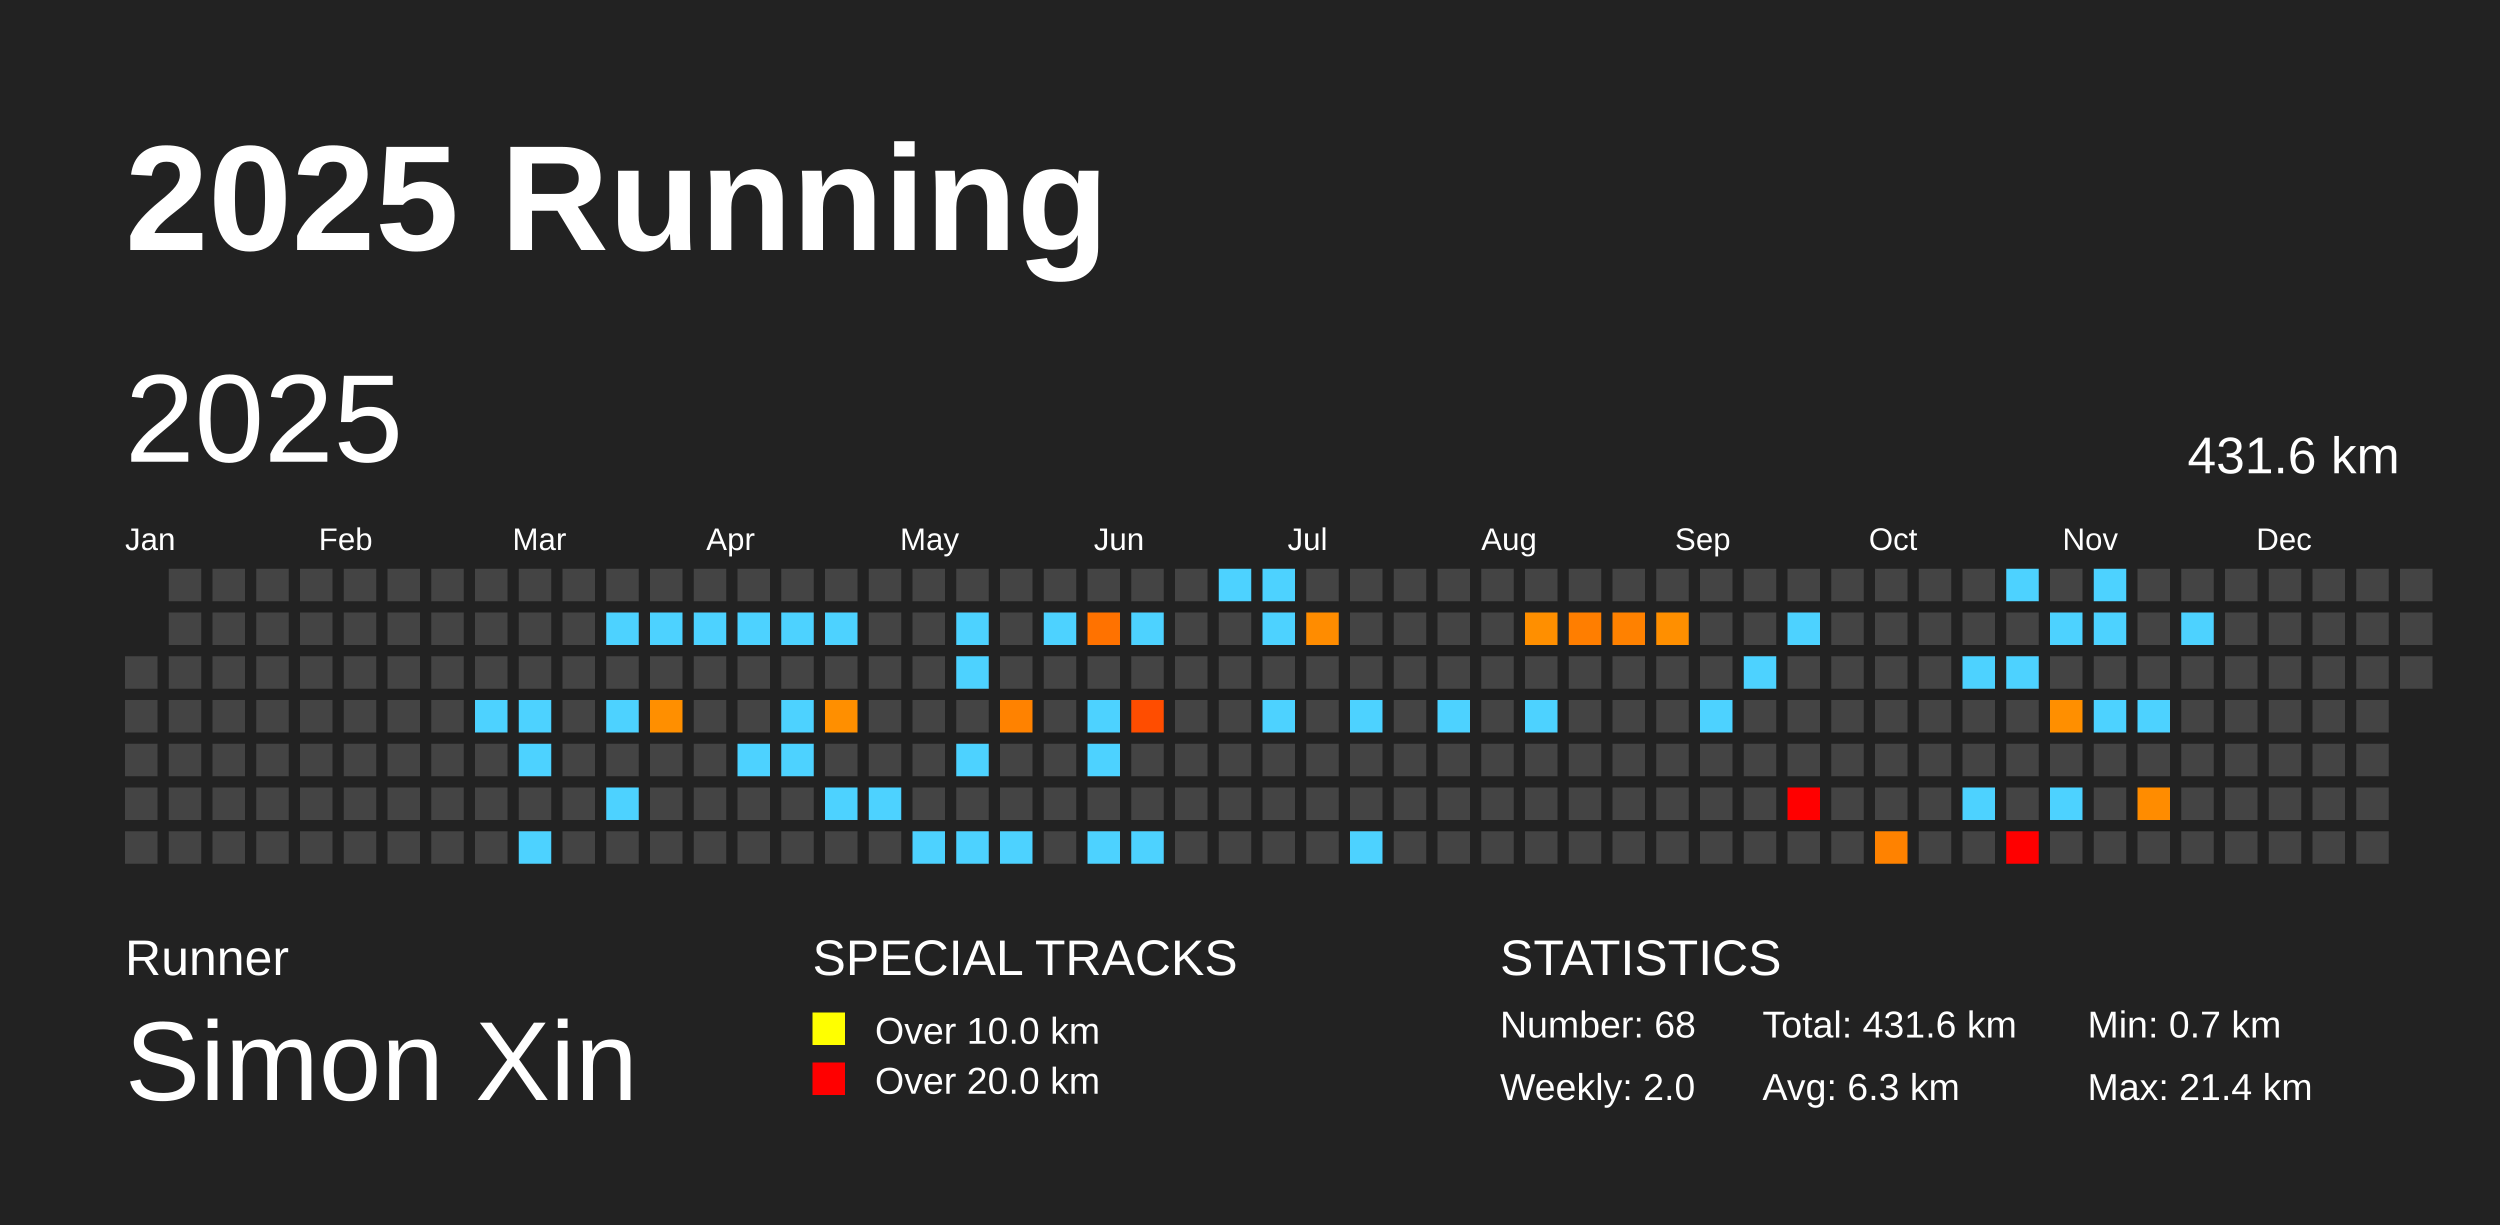
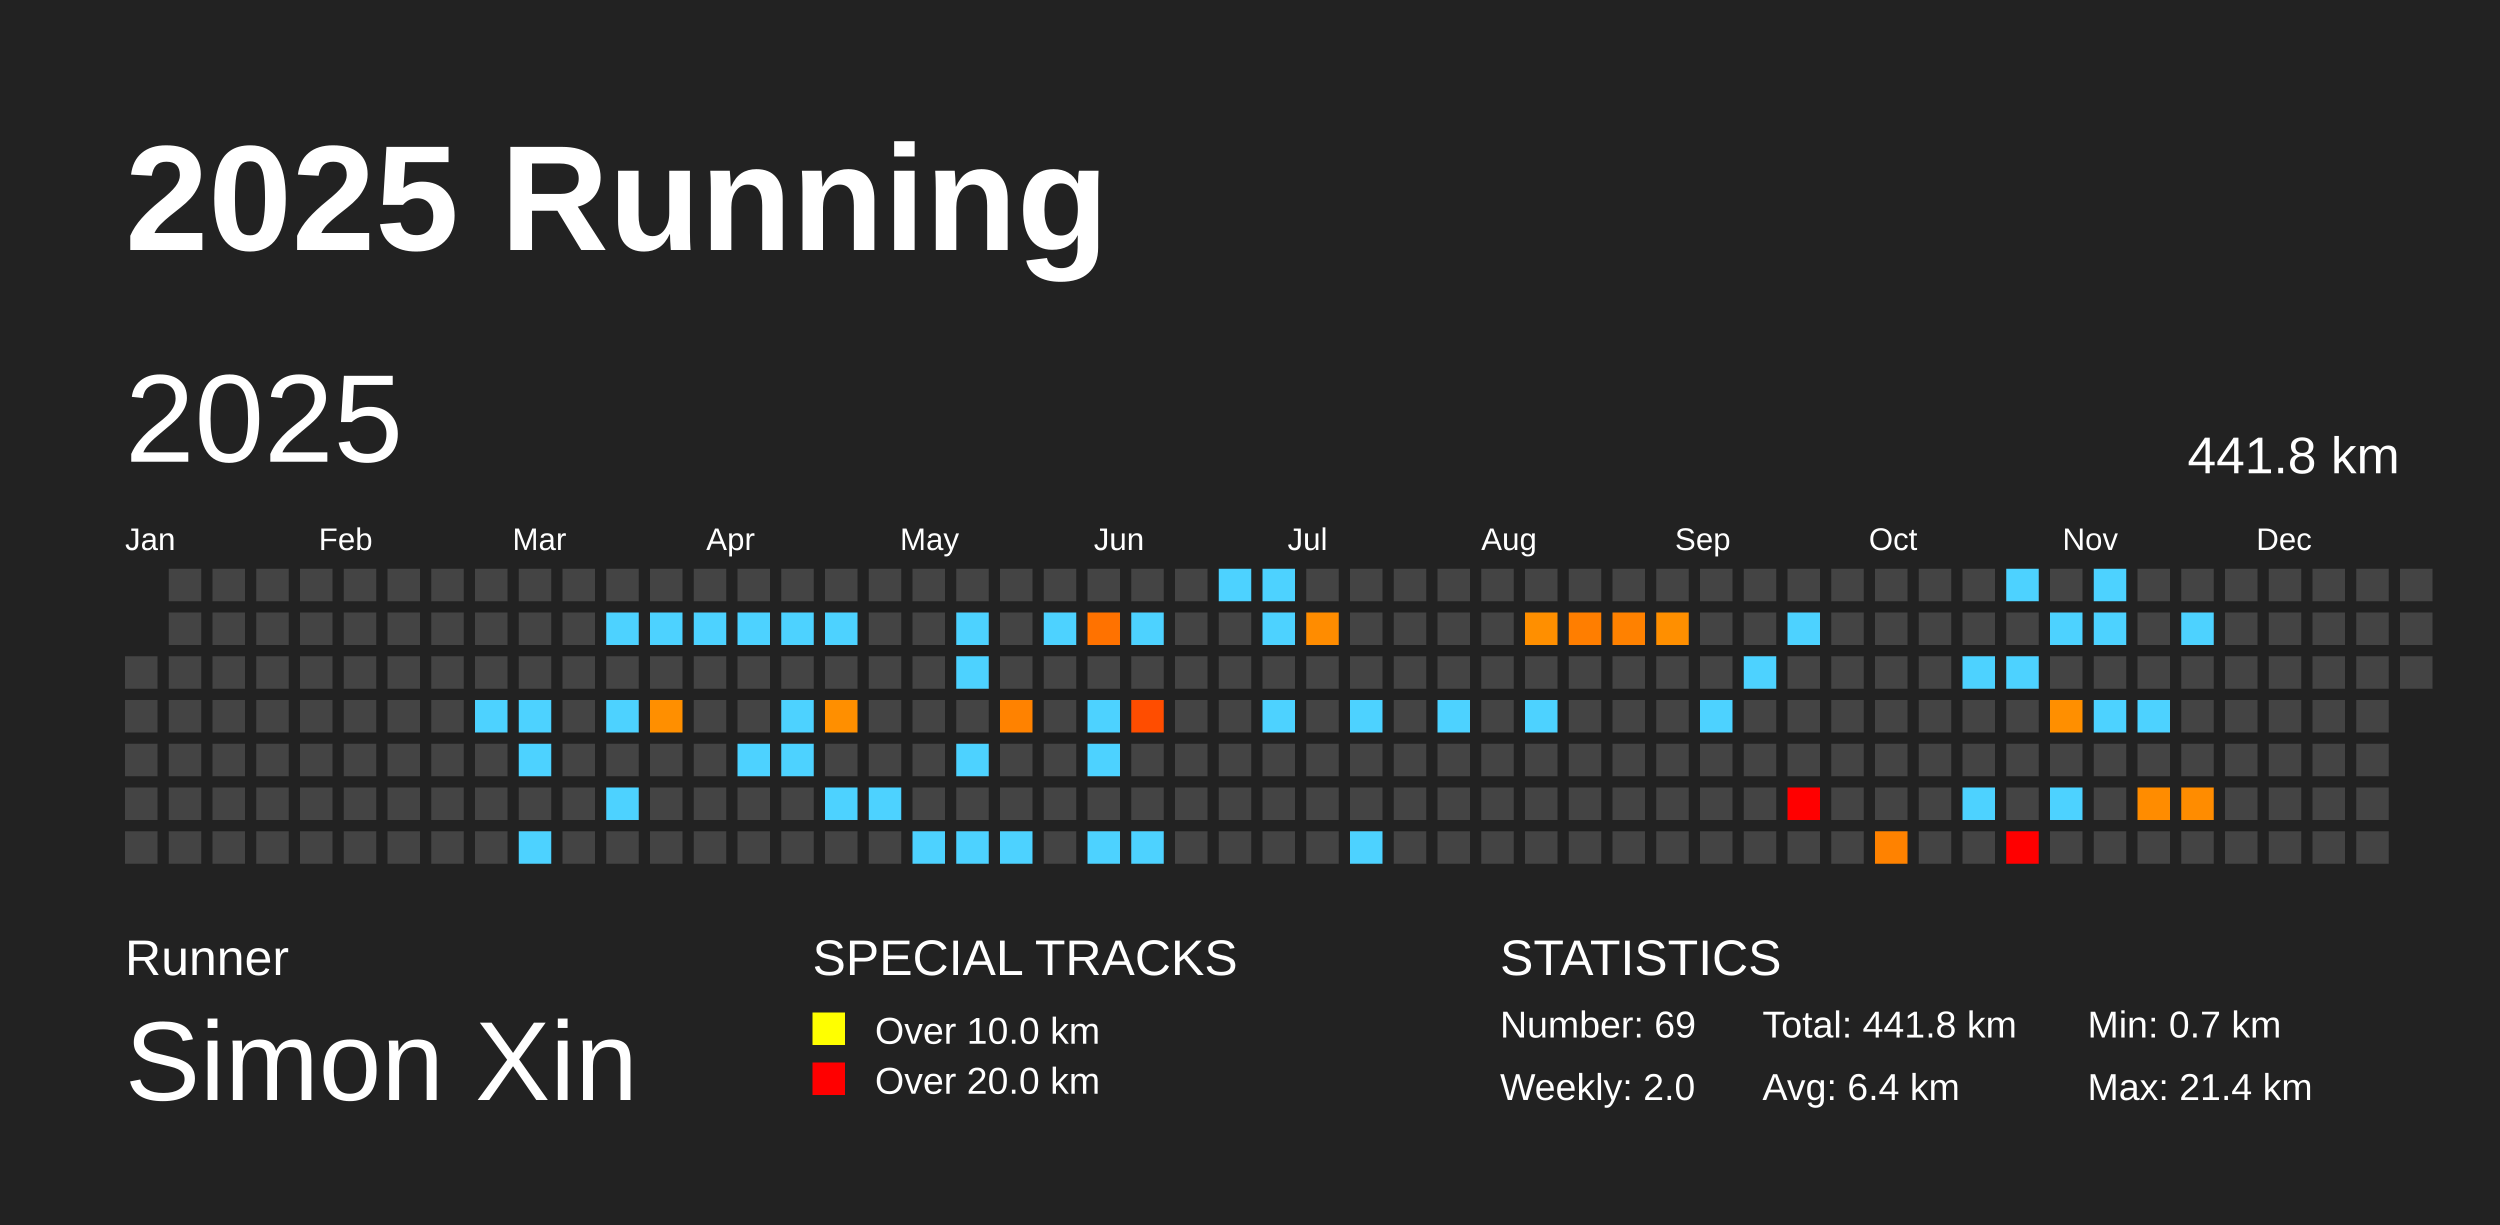
<svg xmlns="http://www.w3.org/2000/svg" baseProfile="full" height="98mm" version="1.1" viewBox="0,0,200,98" width="200mm">
  <defs />
  <rect fill="#222222" height="98" width="200" x="0" y="0" />
  <text fill="#FFFFFF" style="font-size:12px; font-family:Arial; font-weight:bold;" x="10" y="20">2025 Running</text>
  <text fill="#FFFFFF" style="font-size:4px; font-family:Arial" x="10" y="78">Runner</text>
  <text fill="#FFFFFF" style="font-size:9px; font-family:Arial" x="10" y="88">Simon Xin</text>
  <text fill="#FFFFFF" style="font-size:4px; font-family:Arial" x="65" y="78">SPECIAL TRACKS</text>
  <rect fill="yellow" height="2.6" width="2.6" x="65" y="81" />
  <text fill="#FFFFFF" style="font-size:3px; font-family:Arial" x="70" y="83.5">Over 10.0 km</text>
  <rect fill="red" height="2.6" width="2.6" x="65" y="85" />
  <text fill="#FFFFFF" style="font-size:3px; font-family:Arial" x="70" y="87.5">Over 20.0 km</text>
  <text fill="#FFFFFF" style="font-size:4px; font-family:Arial" x="120" y="78">STATISTICS</text>
-   <text fill="#FFFFFF" style="font-size:3px; font-family:Arial" x="120" y="83">Number: 68</text>
+   <text fill="#FFFFFF" style="font-size:3px; font-family:Arial" x="120" y="83">Number: 69</text>
  <text fill="#FFFFFF" style="font-size:3px; font-family:Arial" x="120" y="88">Weekly: 2.0</text>
-   <text fill="#FFFFFF" style="font-size:3px; font-family:Arial" x="141" y="83">Total: 431.6 km</text>
-   <text fill="#FFFFFF" style="font-size:3px; font-family:Arial" x="141" y="88">Avg: 6.3 km</text>
+   <text fill="#FFFFFF" style="font-size:3px; font-family:Arial" x="141" y="83">Total: 441.8 km</text>
+   <text fill="#FFFFFF" style="font-size:3px; font-family:Arial" x="141" y="88">Avg: 6.4 km</text>
  <text fill="#FFFFFF" style="font-size:3px; font-family:Arial" x="167" y="83">Min: 0.7 km</text>
  <text fill="#FFFFFF" style="font-size:3px; font-family:Arial" x="167" y="88">Max: 21.4 km</text>
  <text dominant-baseline="hanging" fill="#FFFFFF" style="font-size:10.0px; font-family:Arial;" x="10" y="30">2025</text>
-   <text dominant-baseline="hanging" fill="#FFFFFF" style="font-size:4.125px; font-family:Arial;" x="175" y="35">431.6 km</text>
+   <text dominant-baseline="hanging" fill="#FFFFFF" style="font-size:4.125px; font-family:Arial;" x="175" y="35">441.8 km</text>
  <text fill="#FFFFFF" style="font-size:2.5px; font-family:Arial" x="10.0" y="44">Jan</text>
  <text fill="#FFFFFF" style="font-size:2.5px; font-family:Arial" x="25.5" y="44">Feb</text>
  <text fill="#FFFFFF" style="font-size:2.5px; font-family:Arial" x="41.0" y="44">Mar</text>
  <text fill="#FFFFFF" style="font-size:2.5px; font-family:Arial" x="56.5" y="44">Apr</text>
  <text fill="#FFFFFF" style="font-size:2.5px; font-family:Arial" x="72.0" y="44">May</text>
  <text fill="#FFFFFF" style="font-size:2.5px; font-family:Arial" x="87.5" y="44">Jun</text>
  <text fill="#FFFFFF" style="font-size:2.5px; font-family:Arial" x="103.0" y="44">Jul</text>
  <text fill="#FFFFFF" style="font-size:2.5px; font-family:Arial" x="118.5" y="44">Aug</text>
  <text fill="#FFFFFF" style="font-size:2.5px; font-family:Arial" x="134.0" y="44">Sep</text>
  <text fill="#FFFFFF" style="font-size:2.5px; font-family:Arial" x="149.5" y="44">Oct</text>
  <text fill="#FFFFFF" style="font-size:2.5px; font-family:Arial" x="165.0" y="44">Nov</text>
  <text fill="#FFFFFF" style="font-size:2.5px; font-family:Arial" x="180.5" y="44">Dec</text>
  <rect fill="#444444" height="2.6" width="2.6" x="10.0" y="52.5" />
  <rect fill="#444444" height="2.6" width="2.6" x="10.0" y="56.0" />
  <rect fill="#444444" height="2.6" width="2.6" x="10.0" y="59.5" />
  <rect fill="#444444" height="2.6" width="2.6" x="10.0" y="63.0" />
  <rect fill="#444444" height="2.6" width="2.6" x="10.0" y="66.5" />
  <rect fill="#444444" height="2.6" width="2.6" x="13.5" y="45.5" />
  <rect fill="#444444" height="2.6" width="2.6" x="13.5" y="49.0" />
  <rect fill="#444444" height="2.6" width="2.6" x="13.5" y="52.5" />
  <rect fill="#444444" height="2.6" width="2.6" x="13.5" y="56.0" />
  <rect fill="#444444" height="2.6" width="2.6" x="13.5" y="59.5" />
  <rect fill="#444444" height="2.6" width="2.6" x="13.5" y="63.0" />
  <rect fill="#444444" height="2.6" width="2.6" x="13.5" y="66.5" />
  <rect fill="#444444" height="2.6" width="2.6" x="17.0" y="45.5" />
  <rect fill="#444444" height="2.6" width="2.6" x="17.0" y="49.0" />
  <rect fill="#444444" height="2.6" width="2.6" x="17.0" y="52.5" />
  <rect fill="#444444" height="2.6" width="2.6" x="17.0" y="56.0" />
  <rect fill="#444444" height="2.6" width="2.6" x="17.0" y="59.5" />
  <rect fill="#444444" height="2.6" width="2.6" x="17.0" y="63.0" />
  <rect fill="#444444" height="2.6" width="2.6" x="17.0" y="66.5" />
  <rect fill="#444444" height="2.6" width="2.6" x="20.5" y="45.5" />
  <rect fill="#444444" height="2.6" width="2.6" x="20.5" y="49.0" />
  <rect fill="#444444" height="2.6" width="2.6" x="20.5" y="52.5" />
  <rect fill="#444444" height="2.6" width="2.6" x="20.5" y="56.0" />
  <rect fill="#444444" height="2.6" width="2.6" x="20.5" y="59.5" />
  <rect fill="#444444" height="2.6" width="2.6" x="20.5" y="63.0" />
  <rect fill="#444444" height="2.6" width="2.6" x="20.5" y="66.5" />
  <rect fill="#444444" height="2.6" width="2.6" x="24.0" y="45.5" />
  <rect fill="#444444" height="2.6" width="2.6" x="24.0" y="49.0" />
  <rect fill="#444444" height="2.6" width="2.6" x="24.0" y="52.5" />
  <rect fill="#444444" height="2.6" width="2.6" x="24.0" y="56.0" />
  <rect fill="#444444" height="2.6" width="2.6" x="24.0" y="59.5" />
  <rect fill="#444444" height="2.6" width="2.6" x="24.0" y="63.0" />
  <rect fill="#444444" height="2.6" width="2.6" x="24.0" y="66.5" />
  <rect fill="#444444" height="2.6" width="2.6" x="27.5" y="45.5" />
  <rect fill="#444444" height="2.6" width="2.6" x="27.5" y="49.0" />
  <rect fill="#444444" height="2.6" width="2.6" x="27.5" y="52.5" />
  <rect fill="#444444" height="2.6" width="2.6" x="27.5" y="56.0" />
  <rect fill="#444444" height="2.6" width="2.6" x="27.5" y="59.5" />
  <rect fill="#444444" height="2.6" width="2.6" x="27.5" y="63.0" />
  <rect fill="#444444" height="2.6" width="2.6" x="27.5" y="66.5" />
  <rect fill="#444444" height="2.6" width="2.6" x="31.0" y="45.5" />
  <rect fill="#444444" height="2.6" width="2.6" x="31.0" y="49.0" />
  <rect fill="#444444" height="2.6" width="2.6" x="31.0" y="52.5" />
  <rect fill="#444444" height="2.6" width="2.6" x="31.0" y="56.0" />
  <rect fill="#444444" height="2.6" width="2.6" x="31.0" y="59.5" />
  <rect fill="#444444" height="2.6" width="2.6" x="31.0" y="63.0" />
  <rect fill="#444444" height="2.6" width="2.6" x="31.0" y="66.5" />
  <rect fill="#444444" height="2.6" width="2.6" x="34.5" y="45.5" />
  <rect fill="#444444" height="2.6" width="2.6" x="34.5" y="49.0" />
  <rect fill="#444444" height="2.6" width="2.6" x="34.5" y="52.5" />
  <rect fill="#444444" height="2.6" width="2.6" x="34.5" y="56.0" />
  <rect fill="#444444" height="2.6" width="2.6" x="34.5" y="59.5" />
  <rect fill="#444444" height="2.6" width="2.6" x="34.5" y="63.0" />
  <rect fill="#444444" height="2.6" width="2.6" x="34.5" y="66.5" />
  <rect fill="#444444" height="2.6" width="2.6" x="38.0" y="45.5" />
  <rect fill="#444444" height="2.6" width="2.6" x="38.0" y="49.0" />
  <rect fill="#444444" height="2.6" width="2.6" x="38.0" y="52.5" />
  <rect fill="#4dd2ff" height="2.6" width="2.6" x="38.0" y="56.0" />
  <rect fill="#444444" height="2.6" width="2.6" x="38.0" y="59.5" />
  <rect fill="#444444" height="2.6" width="2.6" x="38.0" y="63.0" />
  <rect fill="#444444" height="2.6" width="2.6" x="38.0" y="66.5" />
  <rect fill="#444444" height="2.6" width="2.6" x="41.5" y="45.5" />
  <rect fill="#444444" height="2.6" width="2.6" x="41.5" y="49.0" />
  <rect fill="#444444" height="2.6" width="2.6" x="41.5" y="52.5" />
  <rect fill="#4dd2ff" height="2.6" width="2.6" x="41.5" y="56.0" />
  <rect fill="#4dd2ff" height="2.6" width="2.6" x="41.5" y="59.5" />
  <rect fill="#444444" height="2.6" width="2.6" x="41.5" y="63.0" />
  <rect fill="#4dd2ff" height="2.6" width="2.6" x="41.5" y="66.5" />
  <rect fill="#444444" height="2.6" width="2.6" x="45.0" y="45.5" />
  <rect fill="#444444" height="2.6" width="2.6" x="45.0" y="49.0" />
  <rect fill="#444444" height="2.6" width="2.6" x="45.0" y="52.5" />
  <rect fill="#444444" height="2.6" width="2.6" x="45.0" y="56.0" />
  <rect fill="#444444" height="2.6" width="2.6" x="45.0" y="59.5" />
  <rect fill="#444444" height="2.6" width="2.6" x="45.0" y="63.0" />
  <rect fill="#444444" height="2.6" width="2.6" x="45.0" y="66.5" />
  <rect fill="#444444" height="2.6" width="2.6" x="48.5" y="45.5" />
  <rect fill="#4dd2ff" height="2.6" width="2.6" x="48.5" y="49.0" />
  <rect fill="#444444" height="2.6" width="2.6" x="48.5" y="52.5" />
  <rect fill="#4dd2ff" height="2.6" width="2.6" x="48.5" y="56.0" />
  <rect fill="#444444" height="2.6" width="2.6" x="48.5" y="59.5" />
  <rect fill="#4dd2ff" height="2.6" width="2.6" x="48.5" y="63.0" />
  <rect fill="#444444" height="2.6" width="2.6" x="48.5" y="66.5" />
  <rect fill="#444444" height="2.6" width="2.6" x="52.0" y="45.5" />
  <rect fill="#4dd2ff" height="2.6" width="2.6" x="52.0" y="49.0" />
  <rect fill="#444444" height="2.6" width="2.6" x="52.0" y="52.5" />
  <rect fill="#ff8f00" height="2.6" width="2.6" x="52.0" y="56.0" />
  <rect fill="#444444" height="2.6" width="2.6" x="52.0" y="59.5" />
  <rect fill="#444444" height="2.6" width="2.6" x="52.0" y="63.0" />
  <rect fill="#444444" height="2.6" width="2.6" x="52.0" y="66.5" />
  <rect fill="#444444" height="2.6" width="2.6" x="55.5" y="45.5" />
  <rect fill="#4dd2ff" height="2.6" width="2.6" x="55.5" y="49.0" />
  <rect fill="#444444" height="2.6" width="2.6" x="55.5" y="52.5" />
  <rect fill="#444444" height="2.6" width="2.6" x="55.5" y="56.0" />
  <rect fill="#444444" height="2.6" width="2.6" x="55.5" y="59.5" />
  <rect fill="#444444" height="2.6" width="2.6" x="55.5" y="63.0" />
  <rect fill="#444444" height="2.6" width="2.6" x="55.5" y="66.5" />
  <rect fill="#444444" height="2.6" width="2.6" x="59.0" y="45.5" />
  <rect fill="#4dd2ff" height="2.6" width="2.6" x="59.0" y="49.0" />
  <rect fill="#444444" height="2.6" width="2.6" x="59.0" y="52.5" />
  <rect fill="#444444" height="2.6" width="2.6" x="59.0" y="56.0" />
  <rect fill="#4dd2ff" height="2.6" width="2.6" x="59.0" y="59.5" />
  <rect fill="#444444" height="2.6" width="2.6" x="59.0" y="63.0" />
  <rect fill="#444444" height="2.6" width="2.6" x="59.0" y="66.5" />
  <rect fill="#444444" height="2.6" width="2.6" x="62.5" y="45.5" />
  <rect fill="#4dd2ff" height="2.6" width="2.6" x="62.5" y="49.0" />
  <rect fill="#444444" height="2.6" width="2.6" x="62.5" y="52.5" />
  <rect fill="#4dd2ff" height="2.6" width="2.6" x="62.5" y="56.0" />
  <rect fill="#4dd2ff" height="2.6" width="2.6" x="62.5" y="59.5" />
  <rect fill="#444444" height="2.6" width="2.6" x="62.5" y="63.0" />
  <rect fill="#444444" height="2.6" width="2.6" x="62.5" y="66.5" />
  <rect fill="#444444" height="2.6" width="2.6" x="66.0" y="45.5" />
  <rect fill="#4dd2ff" height="2.6" width="2.6" x="66.0" y="49.0" />
  <rect fill="#444444" height="2.6" width="2.6" x="66.0" y="52.5" />
  <rect fill="#ff8f00" height="2.6" width="2.6" x="66.0" y="56.0" />
  <rect fill="#444444" height="2.6" width="2.6" x="66.0" y="59.5" />
  <rect fill="#4dd2ff" height="2.6" width="2.6" x="66.0" y="63.0" />
  <rect fill="#444444" height="2.6" width="2.6" x="66.0" y="66.5" />
  <rect fill="#444444" height="2.6" width="2.6" x="69.5" y="45.5" />
  <rect fill="#444444" height="2.6" width="2.6" x="69.5" y="49.0" />
  <rect fill="#444444" height="2.6" width="2.6" x="69.5" y="52.5" />
  <rect fill="#444444" height="2.6" width="2.6" x="69.5" y="56.0" />
  <rect fill="#444444" height="2.6" width="2.6" x="69.5" y="59.5" />
  <rect fill="#4dd2ff" height="2.6" width="2.6" x="69.5" y="63.0" />
  <rect fill="#444444" height="2.6" width="2.6" x="69.5" y="66.5" />
  <rect fill="#444444" height="2.6" width="2.6" x="73.0" y="45.5" />
  <rect fill="#444444" height="2.6" width="2.6" x="73.0" y="49.0" />
  <rect fill="#444444" height="2.6" width="2.6" x="73.0" y="52.5" />
  <rect fill="#444444" height="2.6" width="2.6" x="73.0" y="56.0" />
  <rect fill="#444444" height="2.6" width="2.6" x="73.0" y="59.5" />
  <rect fill="#444444" height="2.6" width="2.6" x="73.0" y="63.0" />
  <rect fill="#4dd2ff" height="2.6" width="2.6" x="73.0" y="66.5" />
  <rect fill="#444444" height="2.6" width="2.6" x="76.5" y="45.5" />
  <rect fill="#4dd2ff" height="2.6" width="2.6" x="76.5" y="49.0" />
  <rect fill="#4dd2ff" height="2.6" width="2.6" x="76.5" y="52.5" />
  <rect fill="#444444" height="2.6" width="2.6" x="76.5" y="56.0" />
  <rect fill="#4dd2ff" height="2.6" width="2.6" x="76.5" y="59.5" />
  <rect fill="#444444" height="2.6" width="2.6" x="76.5" y="63.0" />
  <rect fill="#4dd2ff" height="2.6" width="2.6" x="76.5" y="66.5" />
  <rect fill="#444444" height="2.6" width="2.6" x="80.0" y="45.5" />
  <rect fill="#444444" height="2.6" width="2.6" x="80.0" y="49.0" />
  <rect fill="#444444" height="2.6" width="2.6" x="80.0" y="52.5" />
  <rect fill="#ff8200" height="2.6" width="2.6" x="80.0" y="56.0" />
  <rect fill="#444444" height="2.6" width="2.6" x="80.0" y="59.5" />
  <rect fill="#444444" height="2.6" width="2.6" x="80.0" y="63.0" />
  <rect fill="#4dd2ff" height="2.6" width="2.6" x="80.0" y="66.5" />
  <rect fill="#444444" height="2.6" width="2.6" x="83.5" y="45.5" />
  <rect fill="#4dd2ff" height="2.6" width="2.6" x="83.5" y="49.0" />
  <rect fill="#444444" height="2.6" width="2.6" x="83.5" y="52.5" />
  <rect fill="#444444" height="2.6" width="2.6" x="83.5" y="56.0" />
  <rect fill="#444444" height="2.6" width="2.6" x="83.5" y="59.5" />
  <rect fill="#444444" height="2.6" width="2.6" x="83.5" y="63.0" />
  <rect fill="#444444" height="2.6" width="2.6" x="83.5" y="66.5" />
  <rect fill="#444444" height="2.6" width="2.6" x="87.0" y="45.5" />
  <rect fill="#ff7200" height="2.6" width="2.6" x="87.0" y="49.0" />
  <rect fill="#444444" height="2.6" width="2.6" x="87.0" y="52.5" />
  <rect fill="#4dd2ff" height="2.6" width="2.6" x="87.0" y="56.0" />
  <rect fill="#4dd2ff" height="2.6" width="2.6" x="87.0" y="59.5" />
  <rect fill="#444444" height="2.6" width="2.6" x="87.0" y="63.0" />
  <rect fill="#4dd2ff" height="2.6" width="2.6" x="87.0" y="66.5" />
  <rect fill="#444444" height="2.6" width="2.6" x="90.5" y="45.5" />
  <rect fill="#4dd2ff" height="2.6" width="2.6" x="90.5" y="49.0" />
  <rect fill="#444444" height="2.6" width="2.6" x="90.5" y="52.5" />
  <rect fill="#ff4d00" height="2.6" width="2.6" x="90.5" y="56.0" />
  <rect fill="#444444" height="2.6" width="2.6" x="90.5" y="59.5" />
  <rect fill="#444444" height="2.6" width="2.6" x="90.5" y="63.0" />
  <rect fill="#4dd2ff" height="2.6" width="2.6" x="90.5" y="66.5" />
  <rect fill="#444444" height="2.6" width="2.6" x="94.0" y="45.5" />
  <rect fill="#444444" height="2.6" width="2.6" x="94.0" y="49.0" />
  <rect fill="#444444" height="2.6" width="2.6" x="94.0" y="52.5" />
  <rect fill="#444444" height="2.6" width="2.6" x="94.0" y="56.0" />
  <rect fill="#444444" height="2.6" width="2.6" x="94.0" y="59.5" />
  <rect fill="#444444" height="2.6" width="2.6" x="94.0" y="63.0" />
  <rect fill="#444444" height="2.6" width="2.6" x="94.0" y="66.5" />
  <rect fill="#4dd2ff" height="2.6" width="2.6" x="97.5" y="45.5" />
  <rect fill="#444444" height="2.6" width="2.6" x="97.5" y="49.0" />
  <rect fill="#444444" height="2.6" width="2.6" x="97.5" y="52.5" />
  <rect fill="#444444" height="2.6" width="2.6" x="97.5" y="56.0" />
  <rect fill="#444444" height="2.6" width="2.6" x="97.5" y="59.5" />
  <rect fill="#444444" height="2.6" width="2.6" x="97.5" y="63.0" />
  <rect fill="#444444" height="2.6" width="2.6" x="97.5" y="66.5" />
  <rect fill="#4dd2ff" height="2.6" width="2.6" x="101.0" y="45.5" />
  <rect fill="#4dd2ff" height="2.6" width="2.6" x="101.0" y="49.0" />
  <rect fill="#444444" height="2.6" width="2.6" x="101.0" y="52.5" />
  <rect fill="#4dd2ff" height="2.6" width="2.6" x="101.0" y="56.0" />
  <rect fill="#444444" height="2.6" width="2.6" x="101.0" y="59.5" />
  <rect fill="#444444" height="2.6" width="2.6" x="101.0" y="63.0" />
  <rect fill="#444444" height="2.6" width="2.6" x="101.0" y="66.5" />
  <rect fill="#444444" height="2.6" width="2.6" x="104.5" y="45.5" />
  <rect fill="#ff8c00" height="2.6" width="2.6" x="104.5" y="49.0" />
  <rect fill="#444444" height="2.6" width="2.6" x="104.5" y="52.5" />
  <rect fill="#444444" height="2.6" width="2.6" x="104.5" y="56.0" />
  <rect fill="#444444" height="2.6" width="2.6" x="104.5" y="59.5" />
  <rect fill="#444444" height="2.6" width="2.6" x="104.5" y="63.0" />
  <rect fill="#444444" height="2.6" width="2.6" x="104.5" y="66.5" />
  <rect fill="#444444" height="2.6" width="2.6" x="108.0" y="45.5" />
  <rect fill="#444444" height="2.6" width="2.6" x="108.0" y="49.0" />
  <rect fill="#444444" height="2.6" width="2.6" x="108.0" y="52.5" />
  <rect fill="#4dd2ff" height="2.6" width="2.6" x="108.0" y="56.0" />
  <rect fill="#444444" height="2.6" width="2.6" x="108.0" y="59.5" />
  <rect fill="#444444" height="2.6" width="2.6" x="108.0" y="63.0" />
  <rect fill="#4dd2ff" height="2.6" width="2.6" x="108.0" y="66.5" />
  <rect fill="#444444" height="2.6" width="2.6" x="111.5" y="45.5" />
  <rect fill="#444444" height="2.6" width="2.6" x="111.5" y="49.0" />
  <rect fill="#444444" height="2.6" width="2.6" x="111.5" y="52.5" />
  <rect fill="#444444" height="2.6" width="2.6" x="111.5" y="56.0" />
  <rect fill="#444444" height="2.6" width="2.6" x="111.5" y="59.5" />
  <rect fill="#444444" height="2.6" width="2.6" x="111.5" y="63.0" />
  <rect fill="#444444" height="2.6" width="2.6" x="111.5" y="66.5" />
  <rect fill="#444444" height="2.6" width="2.6" x="115.0" y="45.5" />
  <rect fill="#444444" height="2.6" width="2.6" x="115.0" y="49.0" />
  <rect fill="#444444" height="2.6" width="2.6" x="115.0" y="52.5" />
  <rect fill="#4dd2ff" height="2.6" width="2.6" x="115.0" y="56.0" />
  <rect fill="#444444" height="2.6" width="2.6" x="115.0" y="59.5" />
  <rect fill="#444444" height="2.6" width="2.6" x="115.0" y="63.0" />
  <rect fill="#444444" height="2.6" width="2.6" x="115.0" y="66.5" />
  <rect fill="#444444" height="2.6" width="2.6" x="118.5" y="45.5" />
  <rect fill="#444444" height="2.6" width="2.6" x="118.5" y="49.0" />
  <rect fill="#444444" height="2.6" width="2.6" x="118.5" y="52.5" />
  <rect fill="#444444" height="2.6" width="2.6" x="118.5" y="56.0" />
  <rect fill="#444444" height="2.6" width="2.6" x="118.5" y="59.5" />
  <rect fill="#444444" height="2.6" width="2.6" x="118.5" y="63.0" />
  <rect fill="#444444" height="2.6" width="2.6" x="118.5" y="66.5" />
  <rect fill="#444444" height="2.6" width="2.6" x="122.0" y="45.5" />
  <rect fill="#ff8f00" height="2.6" width="2.6" x="122.0" y="49.0" />
  <rect fill="#444444" height="2.6" width="2.6" x="122.0" y="52.5" />
  <rect fill="#4dd2ff" height="2.6" width="2.6" x="122.0" y="56.0" />
  <rect fill="#444444" height="2.6" width="2.6" x="122.0" y="59.5" />
  <rect fill="#444444" height="2.6" width="2.6" x="122.0" y="63.0" />
  <rect fill="#444444" height="2.6" width="2.6" x="122.0" y="66.5" />
  <rect fill="#444444" height="2.6" width="2.6" x="125.5" y="45.5" />
  <rect fill="#ff7e00" height="2.6" width="2.6" x="125.5" y="49.0" />
  <rect fill="#444444" height="2.6" width="2.6" x="125.5" y="52.5" />
  <rect fill="#444444" height="2.6" width="2.6" x="125.5" y="56.0" />
  <rect fill="#444444" height="2.6" width="2.6" x="125.5" y="59.5" />
  <rect fill="#444444" height="2.6" width="2.6" x="125.5" y="63.0" />
  <rect fill="#444444" height="2.6" width="2.6" x="125.5" y="66.5" />
  <rect fill="#444444" height="2.6" width="2.6" x="129.0" y="45.5" />
  <rect fill="#ff8100" height="2.6" width="2.6" x="129.0" y="49.0" />
  <rect fill="#444444" height="2.6" width="2.6" x="129.0" y="52.5" />
  <rect fill="#444444" height="2.6" width="2.6" x="129.0" y="56.0" />
  <rect fill="#444444" height="2.6" width="2.6" x="129.0" y="59.5" />
  <rect fill="#444444" height="2.6" width="2.6" x="129.0" y="63.0" />
  <rect fill="#444444" height="2.6" width="2.6" x="129.0" y="66.5" />
  <rect fill="#444444" height="2.6" width="2.6" x="132.5" y="45.5" />
  <rect fill="#ff8f00" height="2.6" width="2.6" x="132.5" y="49.0" />
  <rect fill="#444444" height="2.6" width="2.6" x="132.5" y="52.5" />
  <rect fill="#444444" height="2.6" width="2.6" x="132.5" y="56.0" />
  <rect fill="#444444" height="2.6" width="2.6" x="132.5" y="59.5" />
  <rect fill="#444444" height="2.6" width="2.6" x="132.5" y="63.0" />
  <rect fill="#444444" height="2.6" width="2.6" x="132.5" y="66.5" />
  <rect fill="#444444" height="2.6" width="2.6" x="136.0" y="45.5" />
  <rect fill="#444444" height="2.6" width="2.6" x="136.0" y="49.0" />
  <rect fill="#444444" height="2.6" width="2.6" x="136.0" y="52.5" />
  <rect fill="#4dd2ff" height="2.6" width="2.6" x="136.0" y="56.0" />
  <rect fill="#444444" height="2.6" width="2.6" x="136.0" y="59.5" />
  <rect fill="#444444" height="2.6" width="2.6" x="136.0" y="63.0" />
  <rect fill="#444444" height="2.6" width="2.6" x="136.0" y="66.5" />
  <rect fill="#444444" height="2.6" width="2.6" x="139.5" y="45.5" />
  <rect fill="#444444" height="2.6" width="2.6" x="139.5" y="49.0" />
  <rect fill="#4dd2ff" height="2.6" width="2.6" x="139.5" y="52.5" />
  <rect fill="#444444" height="2.6" width="2.6" x="139.5" y="56.0" />
  <rect fill="#444444" height="2.6" width="2.6" x="139.5" y="59.5" />
  <rect fill="#444444" height="2.6" width="2.6" x="139.5" y="63.0" />
  <rect fill="#444444" height="2.6" width="2.6" x="139.5" y="66.5" />
  <rect fill="#444444" height="2.6" width="2.6" x="143.0" y="45.5" />
  <rect fill="#4dd2ff" height="2.6" width="2.6" x="143.0" y="49.0" />
  <rect fill="#444444" height="2.6" width="2.6" x="143.0" y="52.5" />
  <rect fill="#444444" height="2.6" width="2.6" x="143.0" y="56.0" />
  <rect fill="#444444" height="2.6" width="2.6" x="143.0" y="59.5" />
  <rect fill="red" height="2.6" width="2.6" x="143.0" y="63.0" />
  <rect fill="#444444" height="2.6" width="2.6" x="143.0" y="66.5" />
  <rect fill="#444444" height="2.6" width="2.6" x="146.5" y="45.5" />
  <rect fill="#444444" height="2.6" width="2.6" x="146.5" y="49.0" />
  <rect fill="#444444" height="2.6" width="2.6" x="146.5" y="52.5" />
  <rect fill="#444444" height="2.6" width="2.6" x="146.5" y="56.0" />
  <rect fill="#444444" height="2.6" width="2.6" x="146.5" y="59.5" />
  <rect fill="#444444" height="2.6" width="2.6" x="146.5" y="63.0" />
  <rect fill="#444444" height="2.6" width="2.6" x="146.5" y="66.5" />
  <rect fill="#444444" height="2.6" width="2.6" x="150.0" y="45.5" />
  <rect fill="#444444" height="2.6" width="2.6" x="150.0" y="49.0" />
  <rect fill="#444444" height="2.6" width="2.6" x="150.0" y="52.5" />
  <rect fill="#444444" height="2.6" width="2.6" x="150.0" y="56.0" />
  <rect fill="#444444" height="2.6" width="2.6" x="150.0" y="59.5" />
  <rect fill="#444444" height="2.6" width="2.6" x="150.0" y="63.0" />
  <rect fill="#ff8200" height="2.6" width="2.6" x="150.0" y="66.5" />
  <rect fill="#444444" height="2.6" width="2.6" x="153.5" y="45.5" />
  <rect fill="#444444" height="2.6" width="2.6" x="153.5" y="49.0" />
  <rect fill="#444444" height="2.6" width="2.6" x="153.5" y="52.5" />
  <rect fill="#444444" height="2.6" width="2.6" x="153.5" y="56.0" />
  <rect fill="#444444" height="2.6" width="2.6" x="153.5" y="59.5" />
  <rect fill="#444444" height="2.6" width="2.6" x="153.5" y="63.0" />
  <rect fill="#444444" height="2.6" width="2.6" x="153.5" y="66.5" />
  <rect fill="#444444" height="2.6" width="2.6" x="157.0" y="45.5" />
  <rect fill="#444444" height="2.6" width="2.6" x="157.0" y="49.0" />
  <rect fill="#4dd2ff" height="2.6" width="2.6" x="157.0" y="52.5" />
  <rect fill="#444444" height="2.6" width="2.6" x="157.0" y="56.0" />
  <rect fill="#444444" height="2.6" width="2.6" x="157.0" y="59.5" />
  <rect fill="#4dd2ff" height="2.6" width="2.6" x="157.0" y="63.0" />
  <rect fill="#444444" height="2.6" width="2.6" x="157.0" y="66.5" />
  <rect fill="#4dd2ff" height="2.6" width="2.6" x="160.5" y="45.5" />
  <rect fill="#444444" height="2.6" width="2.6" x="160.5" y="49.0" />
  <rect fill="#4dd2ff" height="2.6" width="2.6" x="160.5" y="52.5" />
  <rect fill="#444444" height="2.6" width="2.6" x="160.5" y="56.0" />
  <rect fill="#444444" height="2.6" width="2.6" x="160.5" y="59.5" />
  <rect fill="#444444" height="2.6" width="2.6" x="160.5" y="63.0" />
  <rect fill="red" height="2.6" width="2.6" x="160.5" y="66.5" />
  <rect fill="#444444" height="2.6" width="2.6" x="164.0" y="45.5" />
  <rect fill="#4dd2ff" height="2.6" width="2.6" x="164.0" y="49.0" />
  <rect fill="#444444" height="2.6" width="2.6" x="164.0" y="52.5" />
  <rect fill="#ff8f00" height="2.6" width="2.6" x="164.0" y="56.0" />
  <rect fill="#444444" height="2.6" width="2.6" x="164.0" y="59.5" />
  <rect fill="#4dd2ff" height="2.6" width="2.6" x="164.0" y="63.0" />
  <rect fill="#444444" height="2.6" width="2.6" x="164.0" y="66.5" />
  <rect fill="#4dd2ff" height="2.6" width="2.6" x="167.5" y="45.5" />
  <rect fill="#4dd2ff" height="2.6" width="2.6" x="167.5" y="49.0" />
  <rect fill="#444444" height="2.6" width="2.6" x="167.5" y="52.5" />
  <rect fill="#4dd2ff" height="2.6" width="2.6" x="167.5" y="56.0" />
  <rect fill="#444444" height="2.6" width="2.6" x="167.5" y="59.5" />
  <rect fill="#444444" height="2.6" width="2.6" x="167.5" y="63.0" />
  <rect fill="#444444" height="2.6" width="2.6" x="167.5" y="66.5" />
  <rect fill="#444444" height="2.6" width="2.6" x="171.0" y="45.5" />
  <rect fill="#444444" height="2.6" width="2.6" x="171.0" y="49.0" />
  <rect fill="#444444" height="2.6" width="2.6" x="171.0" y="52.5" />
  <rect fill="#4dd2ff" height="2.6" width="2.6" x="171.0" y="56.0" />
  <rect fill="#444444" height="2.6" width="2.6" x="171.0" y="59.5" />
  <rect fill="#ff8c00" height="2.6" width="2.6" x="171.0" y="63.0" />
  <rect fill="#444444" height="2.6" width="2.6" x="171.0" y="66.5" />
  <rect fill="#444444" height="2.6" width="2.6" x="174.5" y="45.5" />
  <rect fill="#4dd2ff" height="2.6" width="2.6" x="174.5" y="49.0" />
  <rect fill="#444444" height="2.6" width="2.6" x="174.5" y="52.5" />
  <rect fill="#444444" height="2.6" width="2.6" x="174.5" y="56.0" />
  <rect fill="#444444" height="2.6" width="2.6" x="174.5" y="59.5" />
-   <rect fill="#444444" height="2.6" width="2.6" x="174.5" y="63.0" />
+   <rect fill="#ff8c00" height="2.6" width="2.6" x="174.5" y="63.0" />
  <rect fill="#444444" height="2.6" width="2.6" x="174.5" y="66.5" />
  <rect fill="#444444" height="2.6" width="2.6" x="178.0" y="45.5" />
  <rect fill="#444444" height="2.6" width="2.6" x="178.0" y="49.0" />
  <rect fill="#444444" height="2.6" width="2.6" x="178.0" y="52.5" />
  <rect fill="#444444" height="2.6" width="2.6" x="178.0" y="56.0" />
  <rect fill="#444444" height="2.6" width="2.6" x="178.0" y="59.5" />
  <rect fill="#444444" height="2.6" width="2.6" x="178.0" y="63.0" />
  <rect fill="#444444" height="2.6" width="2.6" x="178.0" y="66.5" />
  <rect fill="#444444" height="2.6" width="2.6" x="181.5" y="45.5" />
  <rect fill="#444444" height="2.6" width="2.6" x="181.5" y="49.0" />
  <rect fill="#444444" height="2.6" width="2.6" x="181.5" y="52.5" />
  <rect fill="#444444" height="2.6" width="2.6" x="181.5" y="56.0" />
  <rect fill="#444444" height="2.6" width="2.6" x="181.5" y="59.5" />
  <rect fill="#444444" height="2.6" width="2.6" x="181.5" y="63.0" />
  <rect fill="#444444" height="2.6" width="2.6" x="181.5" y="66.5" />
  <rect fill="#444444" height="2.6" width="2.6" x="185.0" y="45.5" />
  <rect fill="#444444" height="2.6" width="2.6" x="185.0" y="49.0" />
  <rect fill="#444444" height="2.6" width="2.6" x="185.0" y="52.5" />
  <rect fill="#444444" height="2.6" width="2.6" x="185.0" y="56.0" />
  <rect fill="#444444" height="2.6" width="2.6" x="185.0" y="59.5" />
  <rect fill="#444444" height="2.6" width="2.6" x="185.0" y="63.0" />
  <rect fill="#444444" height="2.6" width="2.6" x="185.0" y="66.5" />
  <rect fill="#444444" height="2.6" width="2.6" x="188.5" y="45.5" />
  <rect fill="#444444" height="2.6" width="2.6" x="188.5" y="49.0" />
  <rect fill="#444444" height="2.6" width="2.6" x="188.5" y="52.5" />
  <rect fill="#444444" height="2.6" width="2.6" x="188.5" y="56.0" />
  <rect fill="#444444" height="2.6" width="2.6" x="188.5" y="59.5" />
  <rect fill="#444444" height="2.6" width="2.6" x="188.5" y="63.0" />
  <rect fill="#444444" height="2.6" width="2.6" x="188.5" y="66.5" />
  <rect fill="#444444" height="2.6" width="2.6" x="192.0" y="45.5" />
  <rect fill="#444444" height="2.6" width="2.6" x="192.0" y="49.0" />
  <rect fill="#444444" height="2.6" width="2.6" x="192.0" y="52.5" />
</svg>
